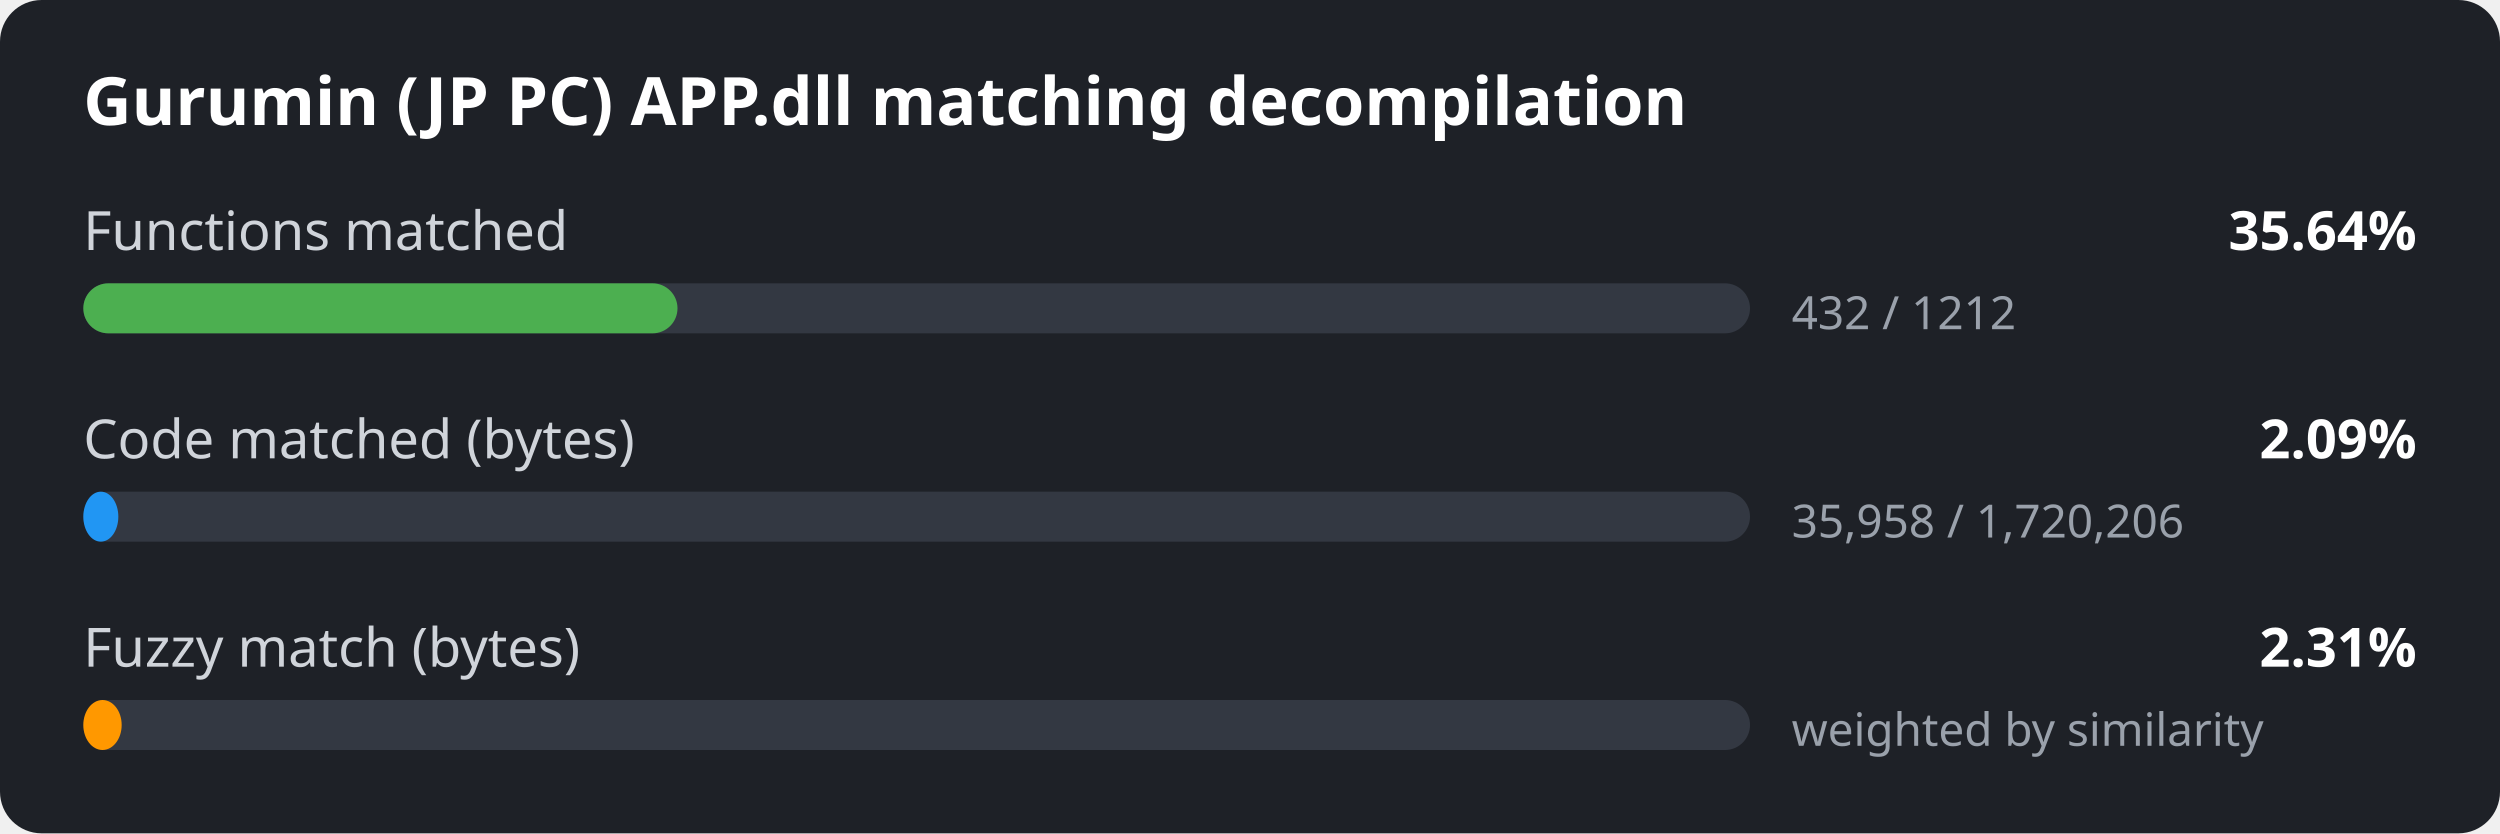
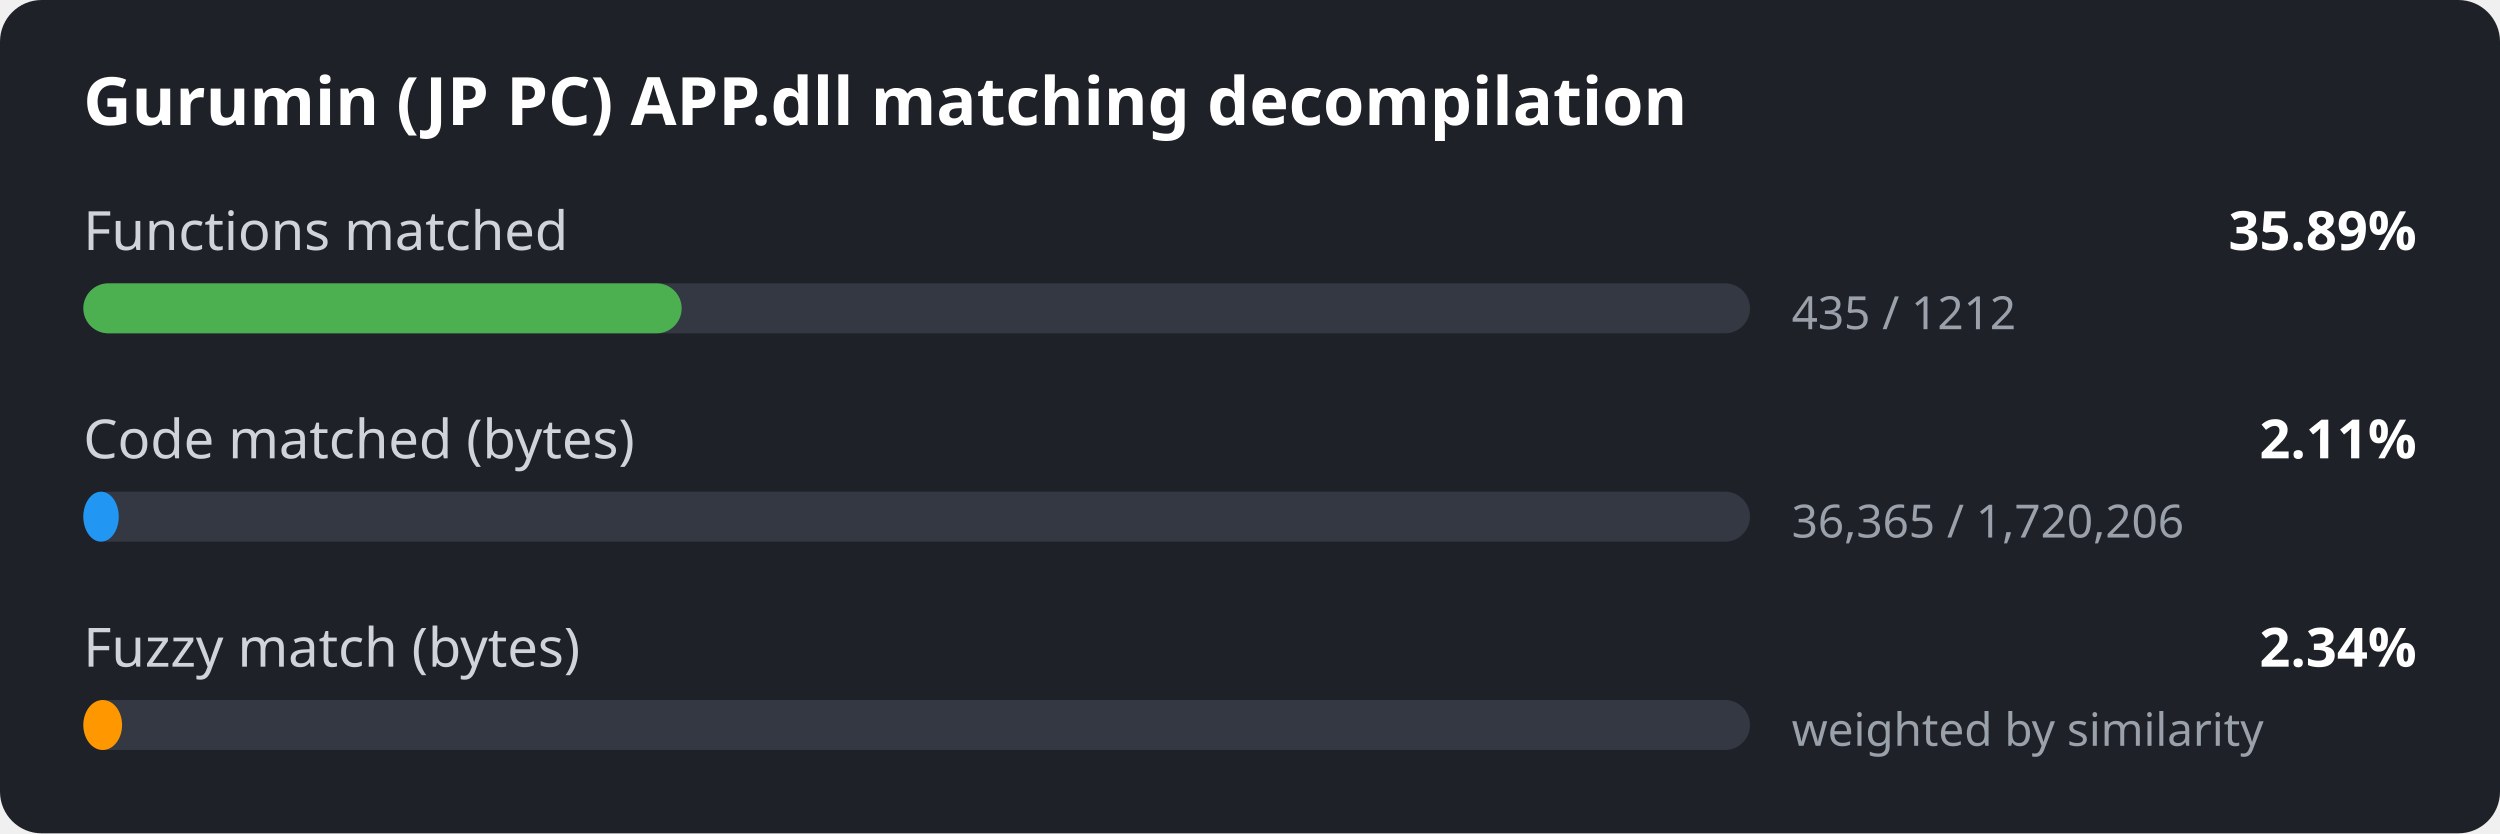
<svg xmlns="http://www.w3.org/2000/svg" width="600" height="200" viewBox="0 0 600 200">
  <style>
.bg { fill: #1e2127; }
.title { font: 600 16px sans-serif; fill: #ffffff; }
.label { font: 13px sans-serif; fill: #d0d4da; }
.value { font: 600 13px sans-serif; fill: #ffffff; }
.detail { font: 11px sans-serif; fill: #9aa1ab; }
.track { fill: #333842; }
</style>
  <rect width="600" height="200" rx="10" class="bg" />
  <text x="20" y="30" class="title">Gurumin (JP PC) APP.dll matching decompilation</text>
  <text x="20" y="60" class="label">Functions matched</text>
-   <text x="580" y="60" class="value" text-anchor="end">35.64%</text>
+   <text x="580" y="60" class="value" text-anchor="end">35.89%</text>
  <rect x="20" y="68" width="400" height="12" rx="6" class="track" />
-   <rect x="20" y="68" width="142.6" height="12" rx="6" fill="#4caf50" />
-   <text x="430" y="79" class="detail">432 / 1212</text>
+   <rect x="20" y="68" width="143.6" height="12" rx="6" fill="#4caf50" />
+   <text x="430" y="79" class="detail">435 / 1212</text>
  <text x="20" y="110" class="label">Code matched (bytes)</text>
-   <text x="580" y="110" class="value" text-anchor="end">2.09%</text>
+   <text x="580" y="110" class="value" text-anchor="end">2.11%</text>
  <rect x="20" y="118" width="400" height="12" rx="6" class="track" />
-   <rect x="20" y="118" width="8.4" height="12" rx="6" fill="#2196f3" />
-   <text x="430" y="129" class="detail">35,958 / 1,720,206</text>
+   <rect x="20" y="118" width="8.5" height="12" rx="6" fill="#2196f3" />
+   <text x="430" y="129" class="detail">36,365 / 1,720,206</text>
  <text x="20" y="160" class="label">Fuzzy match (bytes)</text>
-   <text x="580" y="160" class="value" text-anchor="end">2.31%</text>
+   <text x="580" y="160" class="value" text-anchor="end">2.34%</text>
  <rect x="20" y="168" width="400" height="12" rx="6" class="track" />
-   <rect x="20" y="168" width="9.2" height="12" rx="6" fill="#ff9800" />
+   <rect x="20" y="168" width="9.3" height="12" rx="6" fill="#ff9800" />
  <text x="430" y="179" class="detail">weighted by similarity</text>
</svg>
